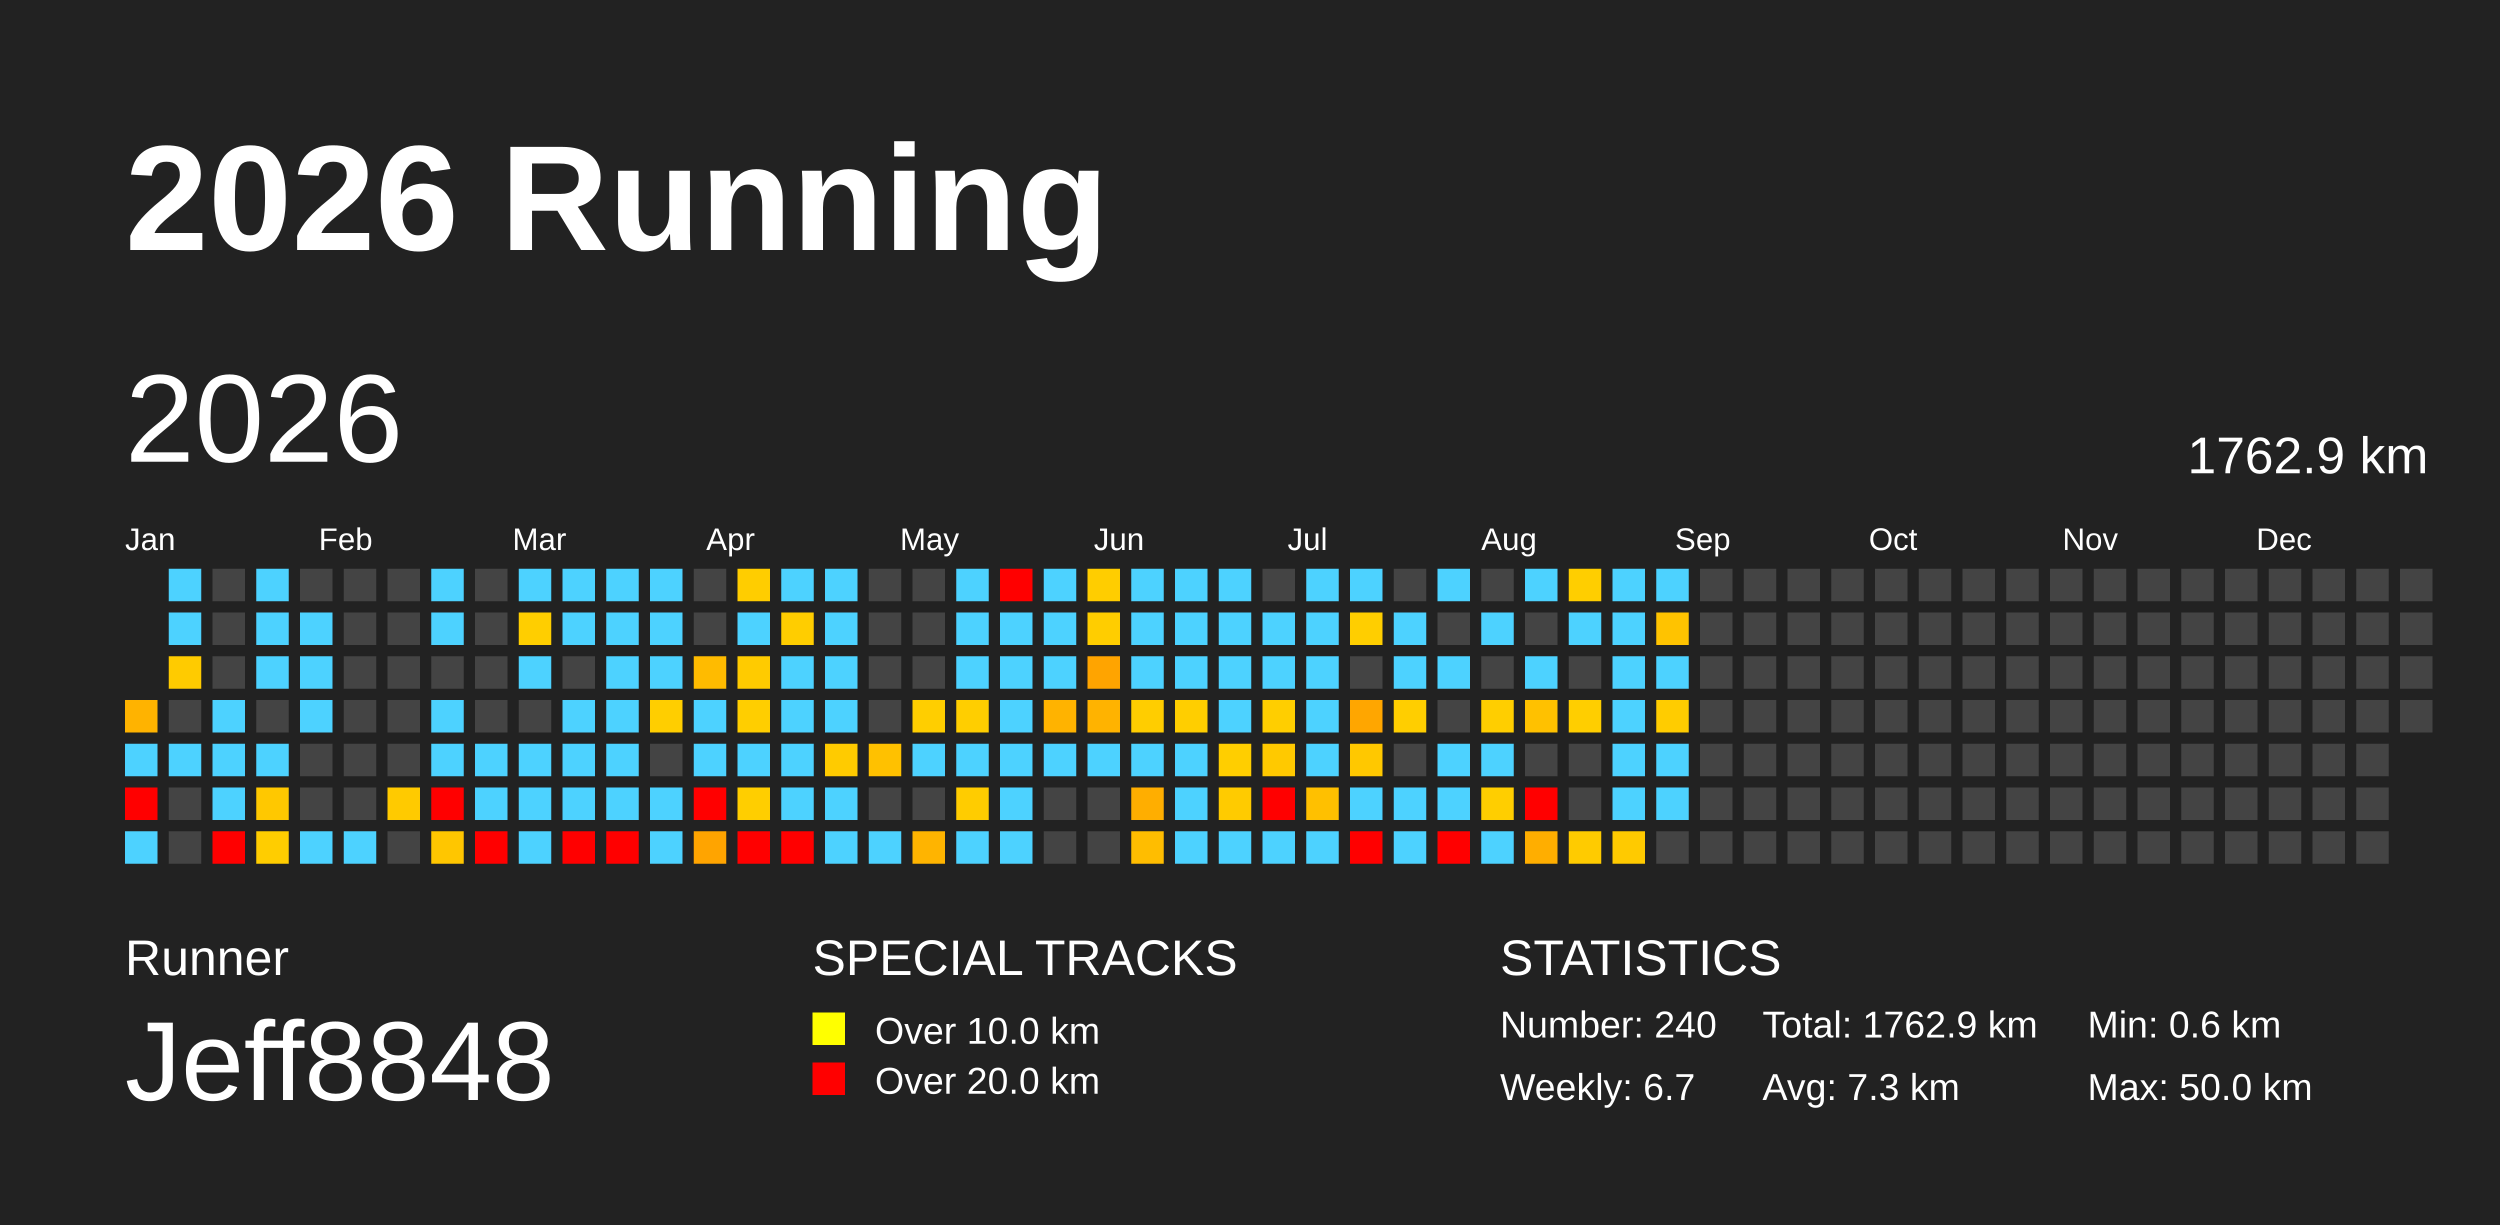
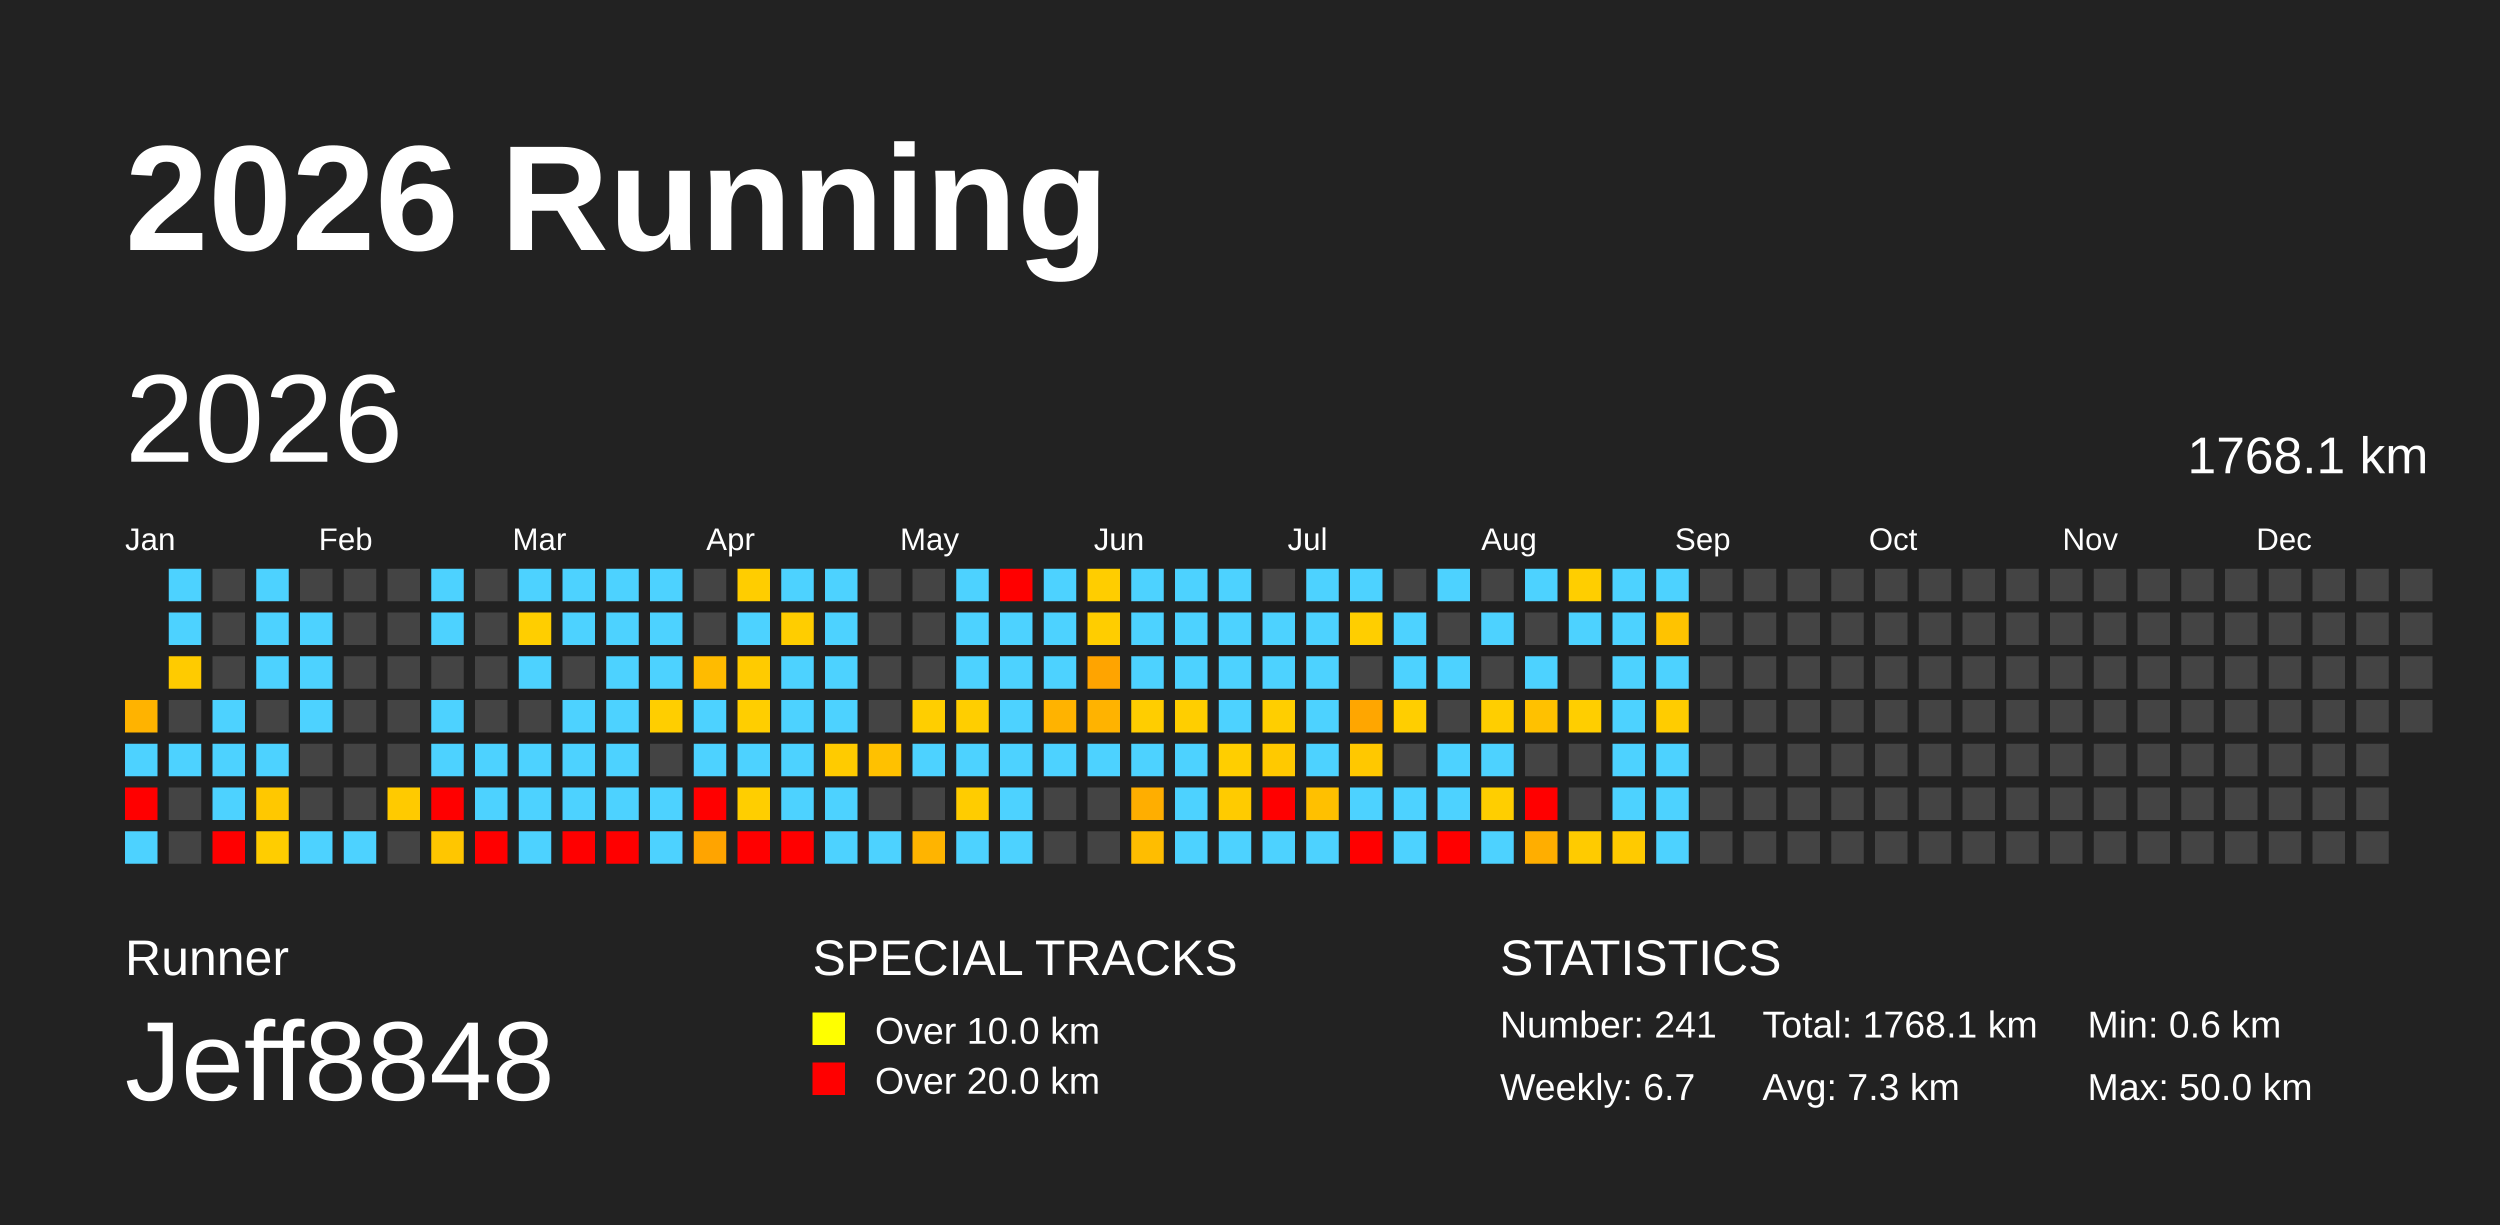
<svg xmlns="http://www.w3.org/2000/svg" baseProfile="full" height="98mm" version="1.1" viewBox="0,0,200,98" width="200mm">
  <defs />
  <rect fill="#222222" height="98" width="200" x="0" y="0" />
  <text fill="#FFFFFF" style="font-size:12px; font-family:Arial; font-weight:bold;" x="10" y="20">2026 Running</text>
  <text fill="#FFFFFF" style="font-size:4px; font-family:Arial" x="10" y="78">Runner</text>
  <text fill="#FFFFFF" style="font-size:9px; font-family:Arial" x="10" y="88">Jeff8848</text>
  <text fill="#FFFFFF" style="font-size:4px; font-family:Arial" x="65" y="78">SPECIAL TRACKS</text>
  <rect fill="yellow" height="2.6" width="2.6" x="65" y="81" />
  <text fill="#FFFFFF" style="font-size:3px; font-family:Arial" x="70" y="83.5">Over 10.0 km</text>
  <rect fill="red" height="2.6" width="2.6" x="65" y="85" />
  <text fill="#FFFFFF" style="font-size:3px; font-family:Arial" x="70" y="87.5">Over 20.0 km</text>
  <text fill="#FFFFFF" style="font-size:4px; font-family:Arial" x="120" y="78">STATISTICS</text>
-   <text fill="#FFFFFF" style="font-size:3px; font-family:Arial" x="120" y="83">Number: 240</text>
+   <text fill="#FFFFFF" style="font-size:3px; font-family:Arial" x="120" y="83">Number: 241</text>
  <text fill="#FFFFFF" style="font-size:3px; font-family:Arial" x="120" y="88">Weekly: 6.7</text>
-   <text fill="#FFFFFF" style="font-size:3px; font-family:Arial" x="141" y="83">Total: 1762.9 km</text>
+   <text fill="#FFFFFF" style="font-size:3px; font-family:Arial" x="141" y="83">Total: 1768.1 km</text>
  <text fill="#FFFFFF" style="font-size:3px; font-family:Arial" x="141" y="88">Avg: 7.3 km</text>
  <text fill="#FFFFFF" style="font-size:3px; font-family:Arial" x="167" y="83">Min: 0.6 km</text>
  <text fill="#FFFFFF" style="font-size:3px; font-family:Arial" x="167" y="88">Max: 50.0 km</text>
  <text dominant-baseline="hanging" fill="#FFFFFF" style="font-size:10.0px; font-family:Arial;" x="10" y="30">2026</text>
-   <text dominant-baseline="hanging" fill="#FFFFFF" style="font-size:4.125px; font-family:Arial;" x="175" y="35">1762.9 km</text>
+   <text dominant-baseline="hanging" fill="#FFFFFF" style="font-size:4.125px; font-family:Arial;" x="175" y="35">1768.1 km</text>
  <text fill="#FFFFFF" style="font-size:2.5px; font-family:Arial" x="10.0" y="44">Jan</text>
  <text fill="#FFFFFF" style="font-size:2.5px; font-family:Arial" x="25.5" y="44">Feb</text>
  <text fill="#FFFFFF" style="font-size:2.5px; font-family:Arial" x="41.0" y="44">Mar</text>
  <text fill="#FFFFFF" style="font-size:2.5px; font-family:Arial" x="56.5" y="44">Apr</text>
  <text fill="#FFFFFF" style="font-size:2.5px; font-family:Arial" x="72.0" y="44">May</text>
  <text fill="#FFFFFF" style="font-size:2.5px; font-family:Arial" x="87.5" y="44">Jun</text>
  <text fill="#FFFFFF" style="font-size:2.5px; font-family:Arial" x="103.0" y="44">Jul</text>
  <text fill="#FFFFFF" style="font-size:2.5px; font-family:Arial" x="118.5" y="44">Aug</text>
  <text fill="#FFFFFF" style="font-size:2.5px; font-family:Arial" x="134.0" y="44">Sep</text>
  <text fill="#FFFFFF" style="font-size:2.5px; font-family:Arial" x="149.5" y="44">Oct</text>
  <text fill="#FFFFFF" style="font-size:2.5px; font-family:Arial" x="165.0" y="44">Nov</text>
  <text fill="#FFFFFF" style="font-size:2.5px; font-family:Arial" x="180.5" y="44">Dec</text>
  <rect fill="#ffb300" height="2.6" width="2.6" x="10.0" y="56.0" />
  <rect fill="#4dd2ff" height="2.6" width="2.6" x="10.0" y="59.5" />
  <rect fill="red" height="2.6" width="2.6" x="10.0" y="63.0" />
  <rect fill="#4dd2ff" height="2.6" width="2.6" x="10.0" y="66.5" />
  <rect fill="#4dd2ff" height="2.6" width="2.6" x="13.5" y="45.5" />
  <rect fill="#4dd2ff" height="2.6" width="2.6" x="13.5" y="49.0" />
  <rect fill="#ffcb00" height="2.6" width="2.6" x="13.5" y="52.5" />
  <rect fill="#444444" height="2.6" width="2.6" x="13.5" y="56.0" />
  <rect fill="#4dd2ff" height="2.6" width="2.6" x="13.5" y="59.5" />
  <rect fill="#444444" height="2.6" width="2.6" x="13.5" y="63.0" />
  <rect fill="#444444" height="2.6" width="2.6" x="13.5" y="66.5" />
  <rect fill="#444444" height="2.6" width="2.6" x="17.0" y="45.5" />
  <rect fill="#444444" height="2.6" width="2.6" x="17.0" y="49.0" />
  <rect fill="#444444" height="2.6" width="2.6" x="17.0" y="52.5" />
  <rect fill="#4dd2ff" height="2.6" width="2.6" x="17.0" y="56.0" />
  <rect fill="#4dd2ff" height="2.6" width="2.6" x="17.0" y="59.5" />
  <rect fill="#4dd2ff" height="2.6" width="2.6" x="17.0" y="63.0" />
  <rect fill="red" height="2.6" width="2.6" x="17.0" y="66.5" />
  <rect fill="#4dd2ff" height="2.6" width="2.6" x="20.5" y="45.5" />
  <rect fill="#4dd2ff" height="2.6" width="2.6" x="20.5" y="49.0" />
  <rect fill="#4dd2ff" height="2.6" width="2.6" x="20.5" y="52.5" />
  <rect fill="#444444" height="2.6" width="2.6" x="20.5" y="56.0" />
  <rect fill="#4dd2ff" height="2.6" width="2.6" x="20.5" y="59.5" />
  <rect fill="#ffc800" height="2.6" width="2.6" x="20.5" y="63.0" />
  <rect fill="#ffcd00" height="2.6" width="2.6" x="20.5" y="66.5" />
  <rect fill="#444444" height="2.6" width="2.6" x="24.0" y="45.5" />
  <rect fill="#4dd2ff" height="2.6" width="2.6" x="24.0" y="49.0" />
  <rect fill="#4dd2ff" height="2.6" width="2.6" x="24.0" y="52.5" />
  <rect fill="#4dd2ff" height="2.6" width="2.6" x="24.0" y="56.0" />
  <rect fill="#444444" height="2.6" width="2.6" x="24.0" y="59.5" />
  <rect fill="#444444" height="2.6" width="2.6" x="24.0" y="63.0" />
  <rect fill="#4dd2ff" height="2.6" width="2.6" x="24.0" y="66.5" />
  <rect fill="#444444" height="2.6" width="2.6" x="27.5" y="45.5" />
  <rect fill="#444444" height="2.6" width="2.6" x="27.5" y="49.0" />
  <rect fill="#444444" height="2.6" width="2.6" x="27.5" y="52.5" />
  <rect fill="#444444" height="2.6" width="2.6" x="27.5" y="56.0" />
  <rect fill="#444444" height="2.6" width="2.6" x="27.5" y="59.5" />
  <rect fill="#444444" height="2.6" width="2.6" x="27.5" y="63.0" />
  <rect fill="#4dd2ff" height="2.6" width="2.6" x="27.5" y="66.5" />
  <rect fill="#444444" height="2.6" width="2.6" x="31.0" y="45.5" />
  <rect fill="#444444" height="2.6" width="2.6" x="31.0" y="49.0" />
  <rect fill="#444444" height="2.6" width="2.6" x="31.0" y="52.5" />
  <rect fill="#444444" height="2.6" width="2.6" x="31.0" y="56.0" />
  <rect fill="#444444" height="2.6" width="2.6" x="31.0" y="59.5" />
  <rect fill="#ffca00" height="2.6" width="2.6" x="31.0" y="63.0" />
  <rect fill="#444444" height="2.6" width="2.6" x="31.0" y="66.5" />
  <rect fill="#4dd2ff" height="2.6" width="2.6" x="34.5" y="45.5" />
  <rect fill="#4dd2ff" height="2.6" width="2.6" x="34.5" y="49.0" />
  <rect fill="#444444" height="2.6" width="2.6" x="34.5" y="52.5" />
  <rect fill="#4dd2ff" height="2.6" width="2.6" x="34.5" y="56.0" />
  <rect fill="#4dd2ff" height="2.6" width="2.6" x="34.5" y="59.5" />
  <rect fill="red" height="2.6" width="2.6" x="34.5" y="63.0" />
  <rect fill="#ffc600" height="2.6" width="2.6" x="34.5" y="66.5" />
  <rect fill="#444444" height="2.6" width="2.6" x="38.0" y="45.5" />
  <rect fill="#444444" height="2.6" width="2.6" x="38.0" y="49.0" />
  <rect fill="#444444" height="2.6" width="2.6" x="38.0" y="52.5" />
  <rect fill="#444444" height="2.6" width="2.6" x="38.0" y="56.0" />
  <rect fill="#4dd2ff" height="2.6" width="2.6" x="38.0" y="59.5" />
  <rect fill="#4dd2ff" height="2.6" width="2.6" x="38.0" y="63.0" />
  <rect fill="red" height="2.6" width="2.6" x="38.0" y="66.5" />
  <rect fill="#4dd2ff" height="2.6" width="2.6" x="41.5" y="45.5" />
  <rect fill="#ffce00" height="2.6" width="2.6" x="41.5" y="49.0" />
  <rect fill="#4dd2ff" height="2.6" width="2.6" x="41.5" y="52.5" />
  <rect fill="#444444" height="2.6" width="2.6" x="41.5" y="56.0" />
  <rect fill="#4dd2ff" height="2.6" width="2.6" x="41.5" y="59.5" />
  <rect fill="#4dd2ff" height="2.6" width="2.6" x="41.5" y="63.0" />
  <rect fill="#4dd2ff" height="2.6" width="2.6" x="41.5" y="66.5" />
  <rect fill="#4dd2ff" height="2.6" width="2.6" x="45.0" y="45.5" />
  <rect fill="#4dd2ff" height="2.6" width="2.6" x="45.0" y="49.0" />
  <rect fill="#444444" height="2.6" width="2.6" x="45.0" y="52.5" />
  <rect fill="#4dd2ff" height="2.6" width="2.6" x="45.0" y="56.0" />
  <rect fill="#4dd2ff" height="2.6" width="2.6" x="45.0" y="59.5" />
  <rect fill="#4dd2ff" height="2.6" width="2.6" x="45.0" y="63.0" />
  <rect fill="red" height="2.6" width="2.6" x="45.0" y="66.5" />
  <rect fill="#4dd2ff" height="2.6" width="2.6" x="48.5" y="45.5" />
  <rect fill="#4dd2ff" height="2.6" width="2.6" x="48.5" y="49.0" />
  <rect fill="#4dd2ff" height="2.6" width="2.6" x="48.5" y="52.5" />
  <rect fill="#4dd2ff" height="2.6" width="2.6" x="48.5" y="56.0" />
  <rect fill="#4dd2ff" height="2.6" width="2.6" x="48.5" y="59.5" />
  <rect fill="#4dd2ff" height="2.6" width="2.6" x="48.5" y="63.0" />
  <rect fill="red" height="2.6" width="2.6" x="48.5" y="66.5" />
  <rect fill="#4dd2ff" height="2.6" width="2.6" x="52.0" y="45.5" />
  <rect fill="#4dd2ff" height="2.6" width="2.6" x="52.0" y="49.0" />
  <rect fill="#4dd2ff" height="2.6" width="2.6" x="52.0" y="52.5" />
  <rect fill="#ffce00" height="2.6" width="2.6" x="52.0" y="56.0" />
  <rect fill="#444444" height="2.6" width="2.6" x="52.0" y="59.5" />
  <rect fill="#4dd2ff" height="2.6" width="2.6" x="52.0" y="63.0" />
  <rect fill="#4dd2ff" height="2.6" width="2.6" x="52.0" y="66.5" />
  <rect fill="#444444" height="2.6" width="2.6" x="55.5" y="45.5" />
  <rect fill="#444444" height="2.6" width="2.6" x="55.5" y="49.0" />
  <rect fill="#ffbb00" height="2.6" width="2.6" x="55.5" y="52.5" />
  <rect fill="#4dd2ff" height="2.6" width="2.6" x="55.5" y="56.0" />
  <rect fill="#4dd2ff" height="2.6" width="2.6" x="55.5" y="59.5" />
  <rect fill="red" height="2.6" width="2.6" x="55.5" y="63.0" />
  <rect fill="#ffa400" height="2.6" width="2.6" x="55.5" y="66.5" />
  <rect fill="#ffcd00" height="2.6" width="2.6" x="59.0" y="45.5" />
  <rect fill="#4dd2ff" height="2.6" width="2.6" x="59.0" y="49.0" />
  <rect fill="#ffcb00" height="2.6" width="2.6" x="59.0" y="52.5" />
  <rect fill="#ffce00" height="2.6" width="2.6" x="59.0" y="56.0" />
  <rect fill="#4dd2ff" height="2.6" width="2.6" x="59.0" y="59.5" />
  <rect fill="#ffce00" height="2.6" width="2.6" x="59.0" y="63.0" />
  <rect fill="red" height="2.6" width="2.6" x="59.0" y="66.5" />
  <rect fill="#4dd2ff" height="2.6" width="2.6" x="62.5" y="45.5" />
  <rect fill="#ffcd00" height="2.6" width="2.6" x="62.5" y="49.0" />
  <rect fill="#4dd2ff" height="2.6" width="2.6" x="62.5" y="52.5" />
  <rect fill="#4dd2ff" height="2.6" width="2.6" x="62.5" y="56.0" />
  <rect fill="#4dd2ff" height="2.6" width="2.6" x="62.5" y="59.5" />
  <rect fill="#4dd2ff" height="2.6" width="2.6" x="62.5" y="63.0" />
  <rect fill="red" height="2.6" width="2.6" x="62.5" y="66.5" />
  <rect fill="#4dd2ff" height="2.6" width="2.6" x="66.0" y="45.5" />
  <rect fill="#4dd2ff" height="2.6" width="2.6" x="66.0" y="49.0" />
  <rect fill="#4dd2ff" height="2.6" width="2.6" x="66.0" y="52.5" />
  <rect fill="#4dd2ff" height="2.6" width="2.6" x="66.0" y="56.0" />
  <rect fill="#ffcb00" height="2.6" width="2.6" x="66.0" y="59.5" />
  <rect fill="#4dd2ff" height="2.6" width="2.6" x="66.0" y="63.0" />
  <rect fill="#4dd2ff" height="2.6" width="2.6" x="66.0" y="66.5" />
  <rect fill="#444444" height="2.6" width="2.6" x="69.5" y="45.5" />
  <rect fill="#444444" height="2.6" width="2.6" x="69.5" y="49.0" />
  <rect fill="#444444" height="2.6" width="2.6" x="69.5" y="52.5" />
  <rect fill="#444444" height="2.6" width="2.6" x="69.5" y="56.0" />
  <rect fill="#ffc100" height="2.6" width="2.6" x="69.5" y="59.5" />
  <rect fill="#444444" height="2.6" width="2.6" x="69.5" y="63.0" />
  <rect fill="#4dd2ff" height="2.6" width="2.6" x="69.5" y="66.5" />
  <rect fill="#444444" height="2.6" width="2.6" x="73.0" y="45.5" />
  <rect fill="#444444" height="2.6" width="2.6" x="73.0" y="49.0" />
  <rect fill="#444444" height="2.6" width="2.6" x="73.0" y="52.5" />
  <rect fill="#ffce00" height="2.6" width="2.6" x="73.0" y="56.0" />
  <rect fill="#4dd2ff" height="2.6" width="2.6" x="73.0" y="59.5" />
  <rect fill="#444444" height="2.6" width="2.6" x="73.0" y="63.0" />
  <rect fill="#ffb400" height="2.6" width="2.6" x="73.0" y="66.5" />
  <rect fill="#4dd2ff" height="2.6" width="2.6" x="76.5" y="45.5" />
  <rect fill="#4dd2ff" height="2.6" width="2.6" x="76.5" y="49.0" />
  <rect fill="#4dd2ff" height="2.6" width="2.6" x="76.5" y="52.5" />
  <rect fill="#ffce00" height="2.6" width="2.6" x="76.5" y="56.0" />
  <rect fill="#4dd2ff" height="2.6" width="2.6" x="76.5" y="59.5" />
  <rect fill="#ffcc00" height="2.6" width="2.6" x="76.5" y="63.0" />
  <rect fill="#4dd2ff" height="2.6" width="2.6" x="76.5" y="66.5" />
  <rect fill="red" height="2.6" width="2.6" x="80.0" y="45.5" />
  <rect fill="#4dd2ff" height="2.6" width="2.6" x="80.0" y="49.0" />
  <rect fill="#4dd2ff" height="2.6" width="2.6" x="80.0" y="52.5" />
  <rect fill="#4dd2ff" height="2.6" width="2.6" x="80.0" y="56.0" />
  <rect fill="#4dd2ff" height="2.6" width="2.6" x="80.0" y="59.5" />
  <rect fill="#4dd2ff" height="2.6" width="2.6" x="80.0" y="63.0" />
  <rect fill="#4dd2ff" height="2.6" width="2.6" x="80.0" y="66.5" />
  <rect fill="#4dd2ff" height="2.6" width="2.6" x="83.5" y="45.5" />
  <rect fill="#4dd2ff" height="2.6" width="2.6" x="83.5" y="49.0" />
  <rect fill="#4dd2ff" height="2.6" width="2.6" x="83.5" y="52.5" />
  <rect fill="#ffb300" height="2.6" width="2.6" x="83.5" y="56.0" />
  <rect fill="#4dd2ff" height="2.6" width="2.6" x="83.5" y="59.5" />
  <rect fill="#444444" height="2.6" width="2.6" x="83.5" y="63.0" />
  <rect fill="#444444" height="2.6" width="2.6" x="83.5" y="66.5" />
  <rect fill="#ffcd00" height="2.6" width="2.6" x="87.0" y="45.5" />
  <rect fill="#ffcd00" height="2.6" width="2.6" x="87.0" y="49.0" />
  <rect fill="#ffa400" height="2.6" width="2.6" x="87.0" y="52.5" />
  <rect fill="#ffb300" height="2.6" width="2.6" x="87.0" y="56.0" />
  <rect fill="#4dd2ff" height="2.6" width="2.6" x="87.0" y="59.5" />
  <rect fill="#444444" height="2.6" width="2.6" x="87.0" y="63.0" />
  <rect fill="#444444" height="2.6" width="2.6" x="87.0" y="66.5" />
  <rect fill="#4dd2ff" height="2.6" width="2.6" x="90.5" y="45.5" />
  <rect fill="#4dd2ff" height="2.6" width="2.6" x="90.5" y="49.0" />
  <rect fill="#4dd2ff" height="2.6" width="2.6" x="90.5" y="52.5" />
  <rect fill="#ffcd00" height="2.6" width="2.6" x="90.5" y="56.0" />
  <rect fill="#4dd2ff" height="2.6" width="2.6" x="90.5" y="59.5" />
  <rect fill="#ffae00" height="2.6" width="2.6" x="90.5" y="63.0" />
  <rect fill="#ffbd00" height="2.6" width="2.6" x="90.5" y="66.5" />
  <rect fill="#4dd2ff" height="2.6" width="2.6" x="94.0" y="45.5" />
  <rect fill="#4dd2ff" height="2.6" width="2.6" x="94.0" y="49.0" />
  <rect fill="#4dd2ff" height="2.6" width="2.6" x="94.0" y="52.5" />
  <rect fill="#ffce00" height="2.6" width="2.6" x="94.0" y="56.0" />
  <rect fill="#4dd2ff" height="2.6" width="2.6" x="94.0" y="59.5" />
  <rect fill="#4dd2ff" height="2.6" width="2.6" x="94.0" y="63.0" />
  <rect fill="#4dd2ff" height="2.6" width="2.6" x="94.0" y="66.5" />
  <rect fill="#4dd2ff" height="2.6" width="2.6" x="97.5" y="45.5" />
  <rect fill="#4dd2ff" height="2.6" width="2.6" x="97.5" y="49.0" />
  <rect fill="#4dd2ff" height="2.6" width="2.6" x="97.5" y="52.5" />
  <rect fill="#4dd2ff" height="2.6" width="2.6" x="97.5" y="56.0" />
  <rect fill="#ffce00" height="2.6" width="2.6" x="97.5" y="59.5" />
  <rect fill="#ffcb00" height="2.6" width="2.6" x="97.5" y="63.0" />
  <rect fill="#4dd2ff" height="2.6" width="2.6" x="97.5" y="66.5" />
  <rect fill="#444444" height="2.6" width="2.6" x="101.0" y="45.5" />
  <rect fill="#4dd2ff" height="2.6" width="2.6" x="101.0" y="49.0" />
  <rect fill="#4dd2ff" height="2.6" width="2.6" x="101.0" y="52.5" />
  <rect fill="#ffce00" height="2.6" width="2.6" x="101.0" y="56.0" />
  <rect fill="#ffc900" height="2.6" width="2.6" x="101.0" y="59.5" />
  <rect fill="red" height="2.6" width="2.6" x="101.0" y="63.0" />
  <rect fill="#4dd2ff" height="2.6" width="2.6" x="101.0" y="66.5" />
  <rect fill="#4dd2ff" height="2.6" width="2.6" x="104.5" y="45.5" />
  <rect fill="#4dd2ff" height="2.6" width="2.6" x="104.5" y="49.0" />
  <rect fill="#4dd2ff" height="2.6" width="2.6" x="104.5" y="52.5" />
  <rect fill="#4dd2ff" height="2.6" width="2.6" x="104.5" y="56.0" />
  <rect fill="#4dd2ff" height="2.6" width="2.6" x="104.5" y="59.5" />
  <rect fill="#ffc000" height="2.6" width="2.6" x="104.5" y="63.0" />
  <rect fill="#4dd2ff" height="2.6" width="2.6" x="104.5" y="66.5" />
  <rect fill="#4dd2ff" height="2.6" width="2.6" x="108.0" y="45.5" />
  <rect fill="#ffce00" height="2.6" width="2.6" x="108.0" y="49.0" />
  <rect fill="#444444" height="2.6" width="2.6" x="108.0" y="52.5" />
  <rect fill="#ffa600" height="2.6" width="2.6" x="108.0" y="56.0" />
  <rect fill="#ffc800" height="2.6" width="2.6" x="108.0" y="59.5" />
  <rect fill="#4dd2ff" height="2.6" width="2.6" x="108.0" y="63.0" />
  <rect fill="red" height="2.6" width="2.6" x="108.0" y="66.5" />
  <rect fill="#444444" height="2.6" width="2.6" x="111.5" y="45.5" />
  <rect fill="#4dd2ff" height="2.6" width="2.6" x="111.5" y="49.0" />
  <rect fill="#4dd2ff" height="2.6" width="2.6" x="111.5" y="52.5" />
  <rect fill="#ffce00" height="2.6" width="2.6" x="111.5" y="56.0" />
  <rect fill="#444444" height="2.6" width="2.6" x="111.5" y="59.5" />
  <rect fill="#4dd2ff" height="2.6" width="2.6" x="111.5" y="63.0" />
  <rect fill="#4dd2ff" height="2.6" width="2.6" x="111.5" y="66.5" />
  <rect fill="#4dd2ff" height="2.6" width="2.6" x="115.0" y="45.5" />
  <rect fill="#444444" height="2.6" width="2.6" x="115.0" y="49.0" />
  <rect fill="#4dd2ff" height="2.6" width="2.6" x="115.0" y="52.5" />
  <rect fill="#444444" height="2.6" width="2.6" x="115.0" y="56.0" />
  <rect fill="#4dd2ff" height="2.6" width="2.6" x="115.0" y="59.5" />
  <rect fill="#4dd2ff" height="2.6" width="2.6" x="115.0" y="63.0" />
  <rect fill="red" height="2.6" width="2.6" x="115.0" y="66.5" />
  <rect fill="#444444" height="2.6" width="2.6" x="118.5" y="45.5" />
  <rect fill="#4dd2ff" height="2.6" width="2.6" x="118.5" y="49.0" />
  <rect fill="#444444" height="2.6" width="2.6" x="118.5" y="52.5" />
  <rect fill="#ffce00" height="2.6" width="2.6" x="118.5" y="56.0" />
  <rect fill="#4dd2ff" height="2.6" width="2.6" x="118.5" y="59.5" />
  <rect fill="#ffce00" height="2.6" width="2.6" x="118.5" y="63.0" />
  <rect fill="#4dd2ff" height="2.6" width="2.6" x="118.5" y="66.5" />
  <rect fill="#4dd2ff" height="2.6" width="2.6" x="122.0" y="45.5" />
  <rect fill="#444444" height="2.6" width="2.6" x="122.0" y="49.0" />
  <rect fill="#4dd2ff" height="2.6" width="2.6" x="122.0" y="52.5" />
  <rect fill="#ffc100" height="2.6" width="2.6" x="122.0" y="56.0" />
  <rect fill="#444444" height="2.6" width="2.6" x="122.0" y="59.5" />
  <rect fill="red" height="2.6" width="2.6" x="122.0" y="63.0" />
  <rect fill="#ffae00" height="2.6" width="2.6" x="122.0" y="66.5" />
  <rect fill="#ffce00" height="2.6" width="2.6" x="125.5" y="45.5" />
  <rect fill="#4dd2ff" height="2.6" width="2.6" x="125.5" y="49.0" />
  <rect fill="#444444" height="2.6" width="2.6" x="125.5" y="52.5" />
  <rect fill="#ffce00" height="2.6" width="2.6" x="125.5" y="56.0" />
  <rect fill="#444444" height="2.6" width="2.6" x="125.5" y="59.5" />
  <rect fill="#444444" height="2.6" width="2.6" x="125.5" y="63.0" />
  <rect fill="#ffcb00" height="2.6" width="2.6" x="125.5" y="66.5" />
  <rect fill="#4dd2ff" height="2.6" width="2.6" x="129.0" y="45.5" />
  <rect fill="#4dd2ff" height="2.6" width="2.6" x="129.0" y="49.0" />
  <rect fill="#4dd2ff" height="2.6" width="2.6" x="129.0" y="52.5" />
  <rect fill="#4dd2ff" height="2.6" width="2.6" x="129.0" y="56.0" />
  <rect fill="#4dd2ff" height="2.6" width="2.6" x="129.0" y="59.5" />
  <rect fill="#4dd2ff" height="2.6" width="2.6" x="129.0" y="63.0" />
  <rect fill="#ffca00" height="2.6" width="2.6" x="129.0" y="66.5" />
  <rect fill="#4dd2ff" height="2.6" width="2.6" x="132.5" y="45.5" />
  <rect fill="#ffc300" height="2.6" width="2.6" x="132.5" y="49.0" />
  <rect fill="#4dd2ff" height="2.6" width="2.6" x="132.5" y="52.5" />
  <rect fill="#ffcc00" height="2.6" width="2.6" x="132.5" y="56.0" />
  <rect fill="#4dd2ff" height="2.6" width="2.6" x="132.5" y="59.5" />
  <rect fill="#4dd2ff" height="2.6" width="2.6" x="132.5" y="63.0" />
-   <rect fill="#444444" height="2.6" width="2.6" x="132.5" y="66.5" />
+   <rect fill="#4dd2ff" height="2.6" width="2.6" x="132.5" y="66.5" />
  <rect fill="#444444" height="2.6" width="2.6" x="136.0" y="45.5" />
  <rect fill="#444444" height="2.6" width="2.6" x="136.0" y="49.0" />
  <rect fill="#444444" height="2.6" width="2.6" x="136.0" y="52.5" />
  <rect fill="#444444" height="2.6" width="2.6" x="136.0" y="56.0" />
  <rect fill="#444444" height="2.6" width="2.6" x="136.0" y="59.5" />
  <rect fill="#444444" height="2.6" width="2.6" x="136.0" y="63.0" />
  <rect fill="#444444" height="2.6" width="2.6" x="136.0" y="66.5" />
  <rect fill="#444444" height="2.6" width="2.6" x="139.5" y="45.5" />
  <rect fill="#444444" height="2.6" width="2.6" x="139.5" y="49.0" />
  <rect fill="#444444" height="2.6" width="2.6" x="139.5" y="52.5" />
  <rect fill="#444444" height="2.6" width="2.6" x="139.5" y="56.0" />
  <rect fill="#444444" height="2.6" width="2.6" x="139.5" y="59.5" />
  <rect fill="#444444" height="2.6" width="2.6" x="139.5" y="63.0" />
  <rect fill="#444444" height="2.6" width="2.6" x="139.5" y="66.5" />
  <rect fill="#444444" height="2.6" width="2.6" x="143.0" y="45.5" />
  <rect fill="#444444" height="2.6" width="2.6" x="143.0" y="49.0" />
  <rect fill="#444444" height="2.6" width="2.6" x="143.0" y="52.5" />
  <rect fill="#444444" height="2.6" width="2.6" x="143.0" y="56.0" />
  <rect fill="#444444" height="2.6" width="2.6" x="143.0" y="59.5" />
  <rect fill="#444444" height="2.6" width="2.6" x="143.0" y="63.0" />
  <rect fill="#444444" height="2.6" width="2.6" x="143.0" y="66.5" />
  <rect fill="#444444" height="2.6" width="2.6" x="146.5" y="45.5" />
  <rect fill="#444444" height="2.6" width="2.6" x="146.5" y="49.0" />
  <rect fill="#444444" height="2.6" width="2.6" x="146.5" y="52.5" />
  <rect fill="#444444" height="2.6" width="2.6" x="146.5" y="56.0" />
  <rect fill="#444444" height="2.6" width="2.6" x="146.5" y="59.5" />
  <rect fill="#444444" height="2.6" width="2.6" x="146.5" y="63.0" />
  <rect fill="#444444" height="2.6" width="2.6" x="146.5" y="66.5" />
  <rect fill="#444444" height="2.6" width="2.6" x="150.0" y="45.5" />
  <rect fill="#444444" height="2.6" width="2.6" x="150.0" y="49.0" />
  <rect fill="#444444" height="2.6" width="2.6" x="150.0" y="52.5" />
  <rect fill="#444444" height="2.6" width="2.6" x="150.0" y="56.0" />
  <rect fill="#444444" height="2.6" width="2.6" x="150.0" y="59.5" />
  <rect fill="#444444" height="2.6" width="2.6" x="150.0" y="63.0" />
  <rect fill="#444444" height="2.6" width="2.6" x="150.0" y="66.5" />
  <rect fill="#444444" height="2.6" width="2.6" x="153.5" y="45.5" />
  <rect fill="#444444" height="2.6" width="2.6" x="153.5" y="49.0" />
  <rect fill="#444444" height="2.6" width="2.6" x="153.5" y="52.5" />
  <rect fill="#444444" height="2.6" width="2.6" x="153.5" y="56.0" />
  <rect fill="#444444" height="2.6" width="2.6" x="153.5" y="59.5" />
  <rect fill="#444444" height="2.6" width="2.6" x="153.5" y="63.0" />
  <rect fill="#444444" height="2.6" width="2.6" x="153.5" y="66.5" />
  <rect fill="#444444" height="2.6" width="2.6" x="157.0" y="45.5" />
  <rect fill="#444444" height="2.6" width="2.6" x="157.0" y="49.0" />
  <rect fill="#444444" height="2.6" width="2.6" x="157.0" y="52.5" />
  <rect fill="#444444" height="2.6" width="2.6" x="157.0" y="56.0" />
  <rect fill="#444444" height="2.6" width="2.6" x="157.0" y="59.5" />
  <rect fill="#444444" height="2.6" width="2.6" x="157.0" y="63.0" />
  <rect fill="#444444" height="2.6" width="2.6" x="157.0" y="66.5" />
  <rect fill="#444444" height="2.6" width="2.6" x="160.5" y="45.5" />
  <rect fill="#444444" height="2.6" width="2.6" x="160.5" y="49.0" />
  <rect fill="#444444" height="2.6" width="2.6" x="160.5" y="52.5" />
  <rect fill="#444444" height="2.6" width="2.6" x="160.5" y="56.0" />
  <rect fill="#444444" height="2.6" width="2.6" x="160.5" y="59.5" />
  <rect fill="#444444" height="2.6" width="2.6" x="160.5" y="63.0" />
  <rect fill="#444444" height="2.6" width="2.6" x="160.5" y="66.5" />
  <rect fill="#444444" height="2.6" width="2.6" x="164.0" y="45.5" />
  <rect fill="#444444" height="2.6" width="2.6" x="164.0" y="49.0" />
  <rect fill="#444444" height="2.6" width="2.6" x="164.0" y="52.5" />
  <rect fill="#444444" height="2.6" width="2.6" x="164.0" y="56.0" />
  <rect fill="#444444" height="2.6" width="2.6" x="164.0" y="59.5" />
  <rect fill="#444444" height="2.6" width="2.6" x="164.0" y="63.0" />
  <rect fill="#444444" height="2.6" width="2.6" x="164.0" y="66.5" />
  <rect fill="#444444" height="2.6" width="2.6" x="167.5" y="45.5" />
  <rect fill="#444444" height="2.6" width="2.6" x="167.5" y="49.0" />
  <rect fill="#444444" height="2.6" width="2.6" x="167.5" y="52.5" />
  <rect fill="#444444" height="2.6" width="2.6" x="167.5" y="56.0" />
  <rect fill="#444444" height="2.6" width="2.6" x="167.5" y="59.5" />
  <rect fill="#444444" height="2.6" width="2.6" x="167.5" y="63.0" />
  <rect fill="#444444" height="2.6" width="2.6" x="167.5" y="66.5" />
  <rect fill="#444444" height="2.6" width="2.6" x="171.0" y="45.5" />
  <rect fill="#444444" height="2.6" width="2.6" x="171.0" y="49.0" />
  <rect fill="#444444" height="2.6" width="2.6" x="171.0" y="52.5" />
  <rect fill="#444444" height="2.6" width="2.6" x="171.0" y="56.0" />
  <rect fill="#444444" height="2.6" width="2.6" x="171.0" y="59.5" />
  <rect fill="#444444" height="2.6" width="2.6" x="171.0" y="63.0" />
  <rect fill="#444444" height="2.6" width="2.6" x="171.0" y="66.5" />
  <rect fill="#444444" height="2.6" width="2.6" x="174.5" y="45.5" />
  <rect fill="#444444" height="2.6" width="2.6" x="174.5" y="49.0" />
  <rect fill="#444444" height="2.6" width="2.6" x="174.5" y="52.5" />
  <rect fill="#444444" height="2.6" width="2.6" x="174.5" y="56.0" />
  <rect fill="#444444" height="2.6" width="2.6" x="174.5" y="59.5" />
  <rect fill="#444444" height="2.6" width="2.6" x="174.5" y="63.0" />
  <rect fill="#444444" height="2.6" width="2.6" x="174.5" y="66.5" />
  <rect fill="#444444" height="2.6" width="2.6" x="178.0" y="45.5" />
  <rect fill="#444444" height="2.6" width="2.6" x="178.0" y="49.0" />
  <rect fill="#444444" height="2.6" width="2.6" x="178.0" y="52.5" />
  <rect fill="#444444" height="2.6" width="2.6" x="178.0" y="56.0" />
  <rect fill="#444444" height="2.6" width="2.6" x="178.0" y="59.5" />
  <rect fill="#444444" height="2.6" width="2.6" x="178.0" y="63.0" />
  <rect fill="#444444" height="2.6" width="2.6" x="178.0" y="66.5" />
  <rect fill="#444444" height="2.6" width="2.6" x="181.5" y="45.5" />
  <rect fill="#444444" height="2.6" width="2.6" x="181.5" y="49.0" />
  <rect fill="#444444" height="2.6" width="2.6" x="181.5" y="52.5" />
  <rect fill="#444444" height="2.6" width="2.6" x="181.5" y="56.0" />
  <rect fill="#444444" height="2.6" width="2.6" x="181.5" y="59.5" />
  <rect fill="#444444" height="2.6" width="2.6" x="181.5" y="63.0" />
  <rect fill="#444444" height="2.6" width="2.6" x="181.5" y="66.5" />
  <rect fill="#444444" height="2.6" width="2.6" x="185.0" y="45.5" />
  <rect fill="#444444" height="2.6" width="2.6" x="185.0" y="49.0" />
  <rect fill="#444444" height="2.6" width="2.6" x="185.0" y="52.5" />
  <rect fill="#444444" height="2.6" width="2.6" x="185.0" y="56.0" />
  <rect fill="#444444" height="2.6" width="2.6" x="185.0" y="59.5" />
  <rect fill="#444444" height="2.6" width="2.6" x="185.0" y="63.0" />
  <rect fill="#444444" height="2.6" width="2.6" x="185.0" y="66.5" />
  <rect fill="#444444" height="2.6" width="2.6" x="188.5" y="45.5" />
  <rect fill="#444444" height="2.6" width="2.6" x="188.5" y="49.0" />
  <rect fill="#444444" height="2.6" width="2.6" x="188.5" y="52.5" />
  <rect fill="#444444" height="2.6" width="2.6" x="188.5" y="56.0" />
  <rect fill="#444444" height="2.6" width="2.6" x="188.5" y="59.5" />
  <rect fill="#444444" height="2.6" width="2.6" x="188.5" y="63.0" />
  <rect fill="#444444" height="2.6" width="2.6" x="188.5" y="66.5" />
  <rect fill="#444444" height="2.6" width="2.6" x="192.0" y="45.5" />
  <rect fill="#444444" height="2.6" width="2.6" x="192.0" y="49.0" />
  <rect fill="#444444" height="2.6" width="2.6" x="192.0" y="52.5" />
  <rect fill="#444444" height="2.6" width="2.6" x="192.0" y="56.0" />
</svg>
